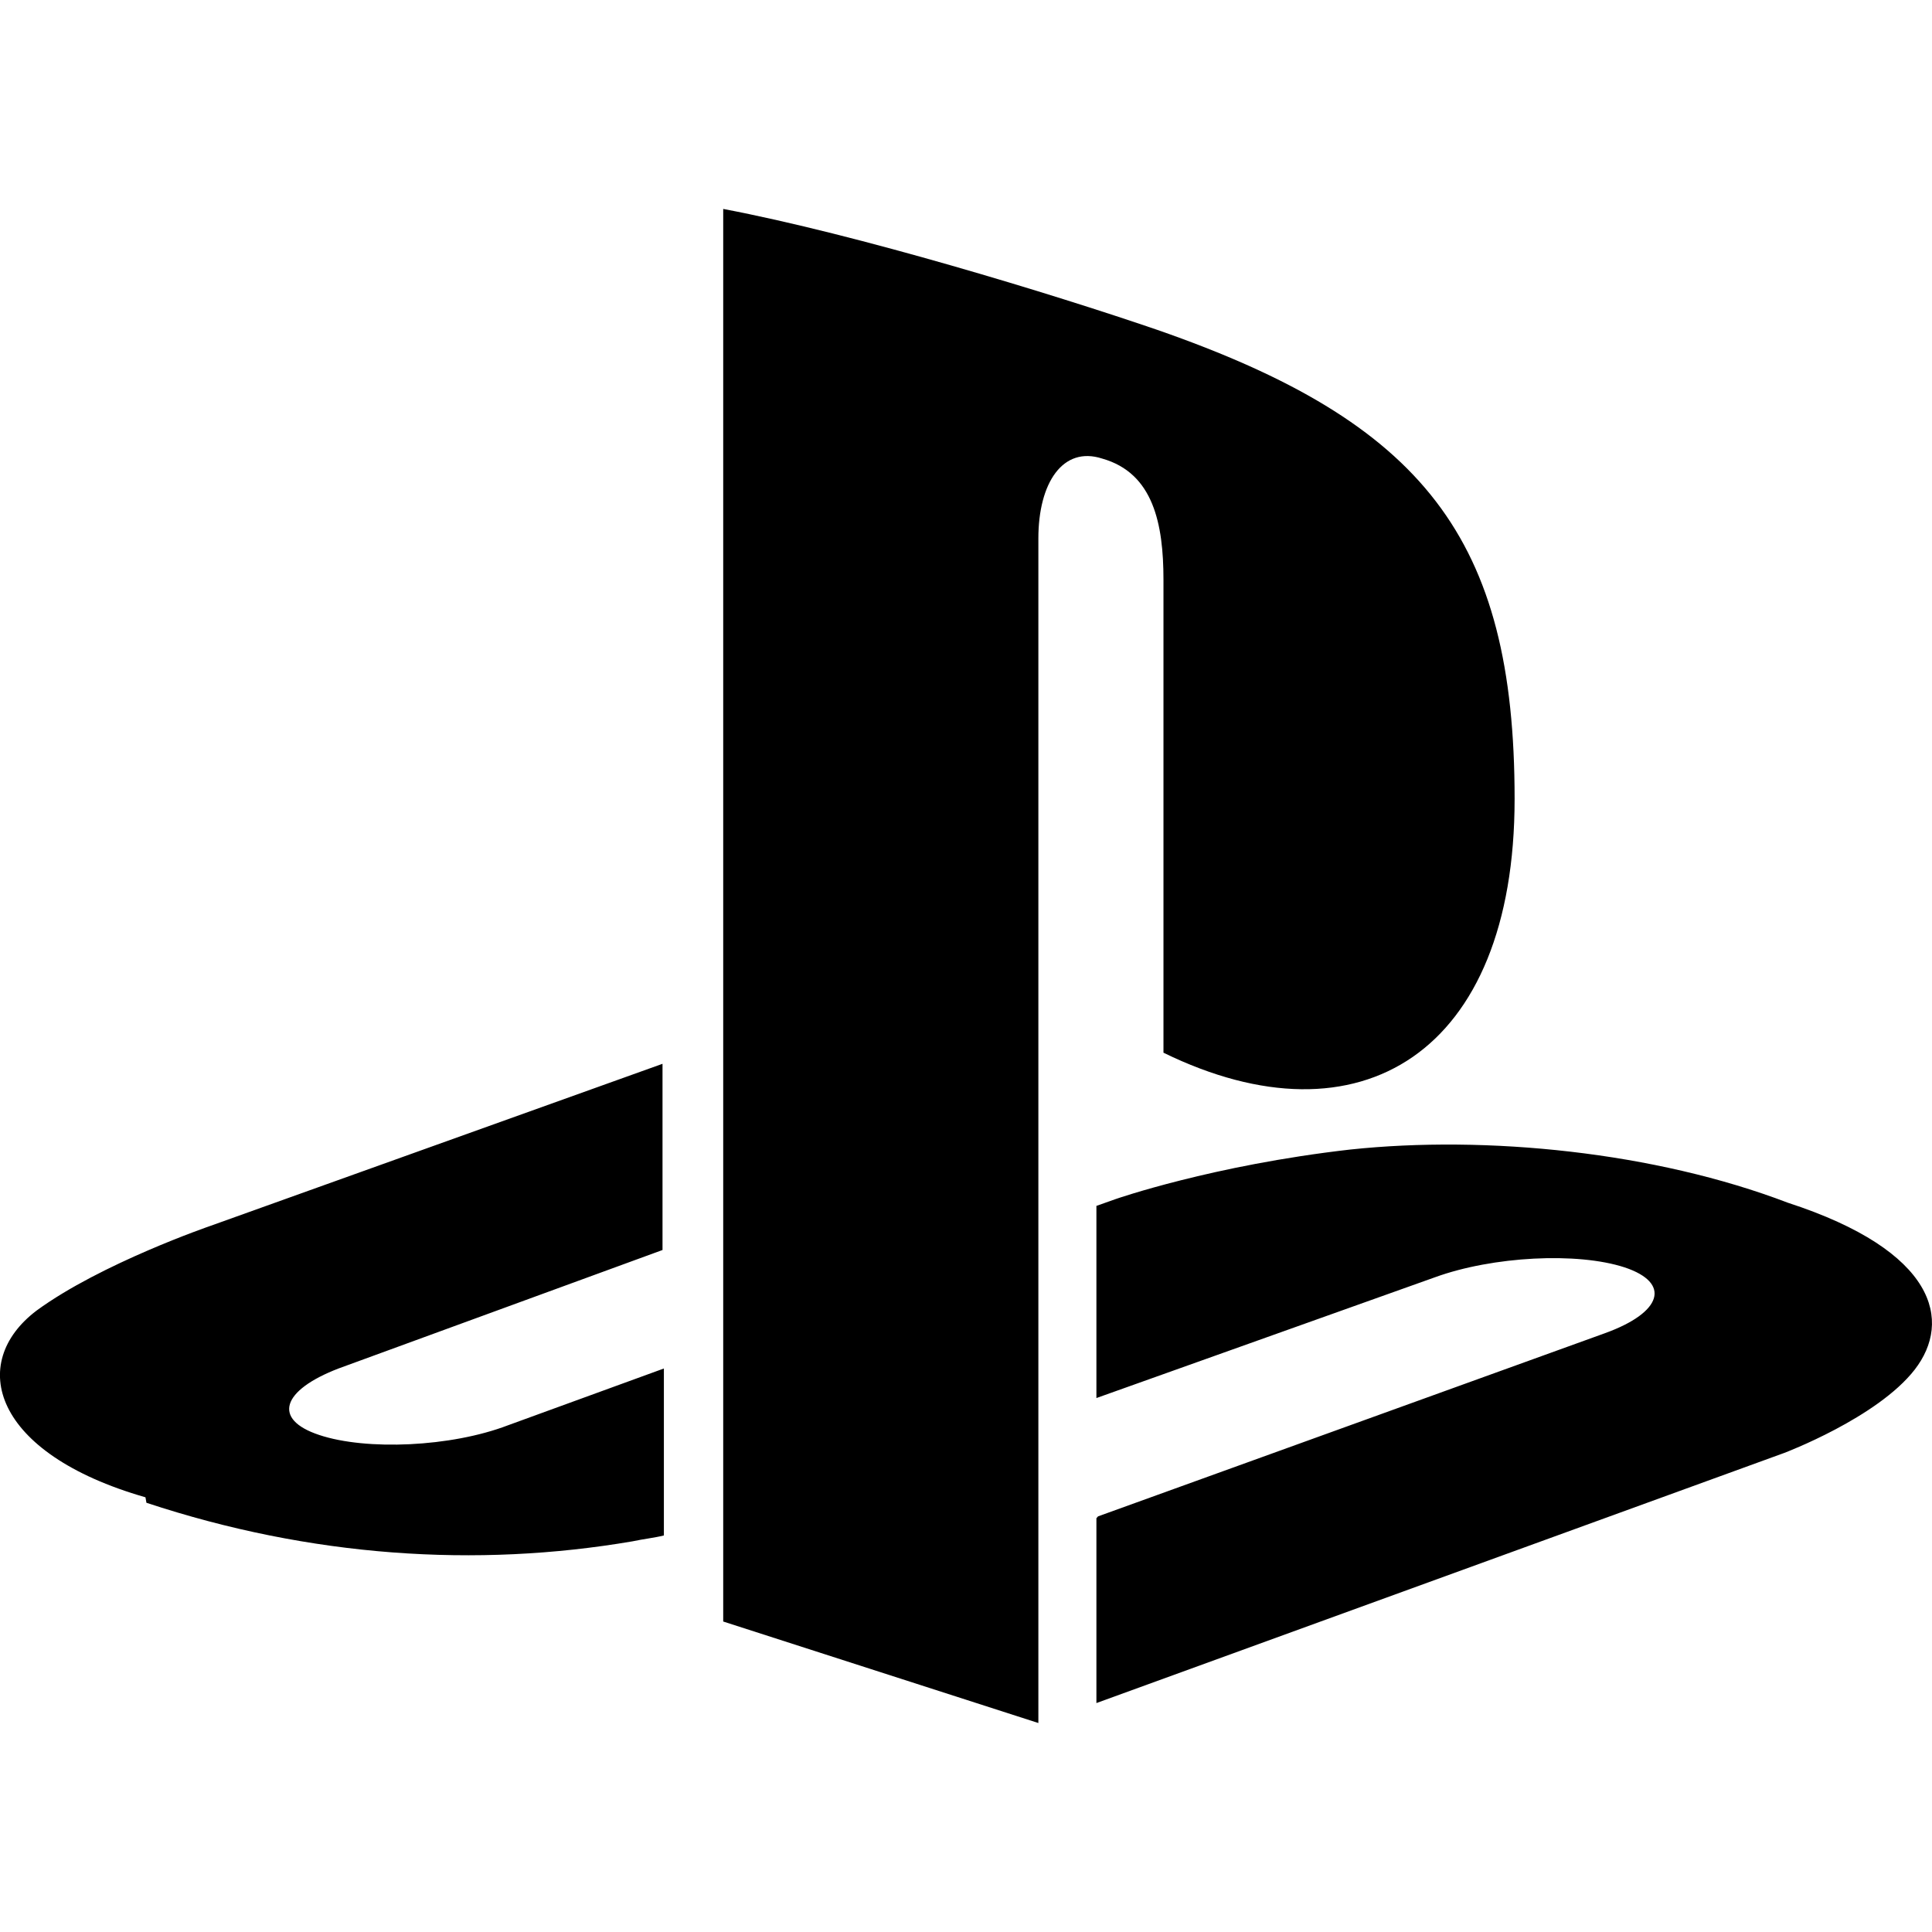
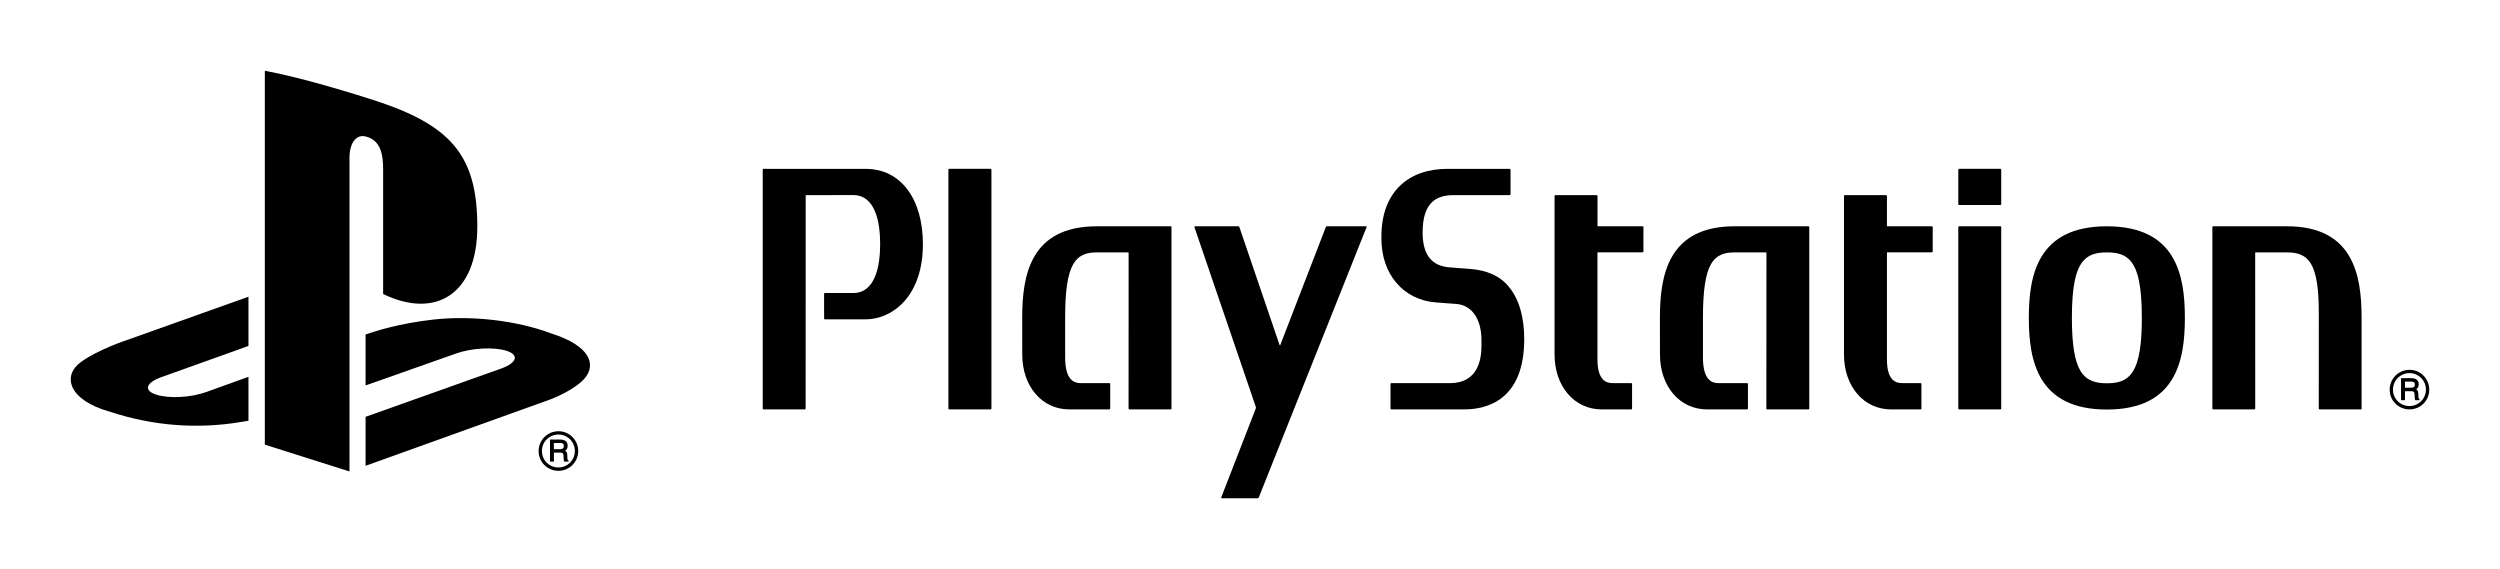
- <svg xmlns="http://www.w3.org/2000/svg" role="img" viewBox="0 0 24 24">
-   <path d="M8.984 2.596v17.547l3.915 1.261V6.688c0-.69.304-1.151.794-.991.636.18.76.814.76 1.505v5.875c2.441 1.193 4.362-.002 4.362-3.152 0-3.237-1.126-4.675-4.438-5.827-1.307-.448-3.728-1.186-5.39-1.502zm4.656 16.241l6.296-2.275c.715-.258.826-.625.246-.818-.586-.192-1.637-.139-2.357.123l-4.205 1.5V14.98l.24-.085s1.201-.42 2.913-.615c1.696-.18 3.785.03 5.437.661 1.848.601 2.04 1.472 1.576 2.072-.465.6-1.622 1.036-1.622 1.036l-8.544 3.107V18.86zM1.807 18.6c-1.9-.545-2.214-1.668-1.352-2.32.801-.586 2.16-1.052 2.16-1.052l5.615-2.013v2.313L4.205 17c-.705.271-.825.632-.239.826.586.195 1.637.15 2.343-.12L8.247 17v2.074c-.12.03-.256.044-.39.073-1.939.331-3.996.196-6.038-.479z" />
+ <svg xmlns="http://www.w3.org/2000/svg" version="1.1" viewBox="-30 -30 1060 241.25">
+   <g id="g10" transform="matrix(1.333333,0,0,-1.333333,1064.684,913.9456)">
+     <g id="g344" transform="matrix(1.413271,0,0,1.413271,-736.799,685.4592)">
+       <path d="m 0,0 v -84.129 l 19.049,-6.035 v 70.541 c 0,3.324 1.482,5.531 3.859,4.772 3.108,-0.862 3.712,-3.924 3.712,-7.211 v -28.173 c 11.857,-5.739 21.192,0.003 21.192,15.145 0,15.473 -5.473,22.366 -21.577,27.908 C 19.883,-5.067 8.111,-1.498 0,0" id="path346" fill="#000" />
+     </g>
+     <g id="g348" transform="matrix(1.413271,0,0,1.413271,-704.7573,575.4149)">
+       <path d="m 0,0 30.594,10.889 c 3.461,1.283 3.99,3.026 1.189,3.942 -2.845,0.933 -7.923,0.666 -11.421,-0.59 L 0,7.058 v 11.461 l 1.166,0.385 c 0,0 5.894,2.088 14.184,2.987 8.274,0.907 18.421,-0.118 26.396,-3.124 C 50.73,15.913 51.737,11.75 49.464,8.853 47.158,5.986 41.567,3.912 41.567,3.912 L 0,-11.02" id="path350" fill="#000" />
+     </g>
+     <g id="g352" transform="matrix(1.413271,0,0,1.413271,-786.125,577.0528)">
+       <path d="m 0,0 c -9.211,2.566 -10.747,7.988 -6.545,11.12 3.876,2.86 10.477,5.013 10.477,5.013 l 27.287,9.729 V 14.789 L 11.601,7.757 C 8.126,6.514 7.605,4.765 10.404,3.85 13.253,2.898 18.309,3.154 21.786,4.437 l 9.433,3.401 V -2.047 C 30.611,-2.149 29.935,-2.252 29.318,-2.357 19.913,-3.918 9.893,-3.277 0,0" id="path354" fill="#000" />
+     </g>
+     <g id="g360" transform="matrix(1.413271,0,0,1.413271,-641.7198,566.141)">
+       <path id="path362" d="m 0,0 c 0,-0.28 -0.067,-0.463 -0.21,-0.555 -0.165,-0.112 -0.381,-0.168 -0.653,-0.168 h -1.368 v 1.396 h 1.448 c 0.205,0 0.358,-0.035 0.481,-0.083 C -0.102,0.492 0,0.295 0,0 m 0.989,-3.201 c -0.069,0.02 -0.117,0.088 -0.157,0.203 -0.018,0.089 -0.031,0.215 -0.035,0.377 l -0.022,0.633 c -0.01,0.293 -0.066,0.521 -0.189,0.657 -0.061,0.107 -0.17,0.175 -0.274,0.249 0.136,0.124 0.261,0.251 0.367,0.39 0.122,0.197 0.193,0.464 0.193,0.749 0,0.581 -0.25,0.994 -0.737,1.223 -0.243,0.103 -0.56,0.17 -0.937,0.17 h -2.31 v -4.969 h 0.881 v 2.023 h 1.343 c 0.25,0 0.418,-0.032 0.541,-0.073 0.166,-0.106 0.256,-0.266 0.267,-0.541 l 0.043,-0.775 C -0.024,-3.083 -0.011,-3.201 0,-3.291 l 0.066,-0.171 0.018,-0.057 h 0.967 v 0.283 m -5.973,2.089 c 0,1.015 0.38,1.946 1.074,2.636 0.711,0.705 1.66,1.085 2.646,1.085 0.987,0 1.912,-0.38 2.606,-1.085 0.7,-0.69 1.078,-1.621 1.078,-2.636 0,-2.034 -1.654,-3.685 -3.684,-3.685 -0.986,0 -1.935,0.376 -2.646,1.072 -0.694,0.702 -1.074,1.623 -1.074,2.613 m 3.72,-4.447 c 1.191,0 2.297,0.47 3.14,1.302 0.833,0.847 1.303,1.953 1.303,3.145 0,1.203 -0.47,2.328 -1.303,3.159 -0.843,0.85 -1.949,1.305 -3.14,1.305 -2.472,0 -4.471,-1.995 -4.471,-4.464 0,-1.192 0.461,-2.298 1.294,-3.145 0.844,-0.832 1.986,-1.302 3.177,-1.302" fill="#000" />
+     </g>
+     <g id="g364" transform="matrix(1.413271,0,0,1.413271,-545.7162,654.257)">
+       <path d="m 0,0 -23.004,0.01 c -0.095,0 -0.171,-0.075 -0.171,-0.162 v -53.802 c 0,-0.086 0.076,-0.167 0.171,-0.167 h 9.323 l 0.164,0.167 0.011,47.962 0.055,0.08 10.675,0.02 c 3.887,0 6.022,-3.917 6.022,-11.015 0,-7.102 -2.135,-11.028 -6.022,-11.028 l -6.425,0.007 c -0.096,0 -0.161,-0.073 -0.161,-0.165 v -5.582 c 0,-0.109 0.065,-0.175 0.161,-0.175 H 0 c 3.246,0 6.425,1.504 8.719,4.089 2.718,3.068 4.149,7.497 4.149,12.805 C 12.868,-6.67 7.844,0 0,0" id="path366" fill="#000" />
+     </g>
+     <g id="g368" transform="matrix(1.413271,0,0,1.413271,-505.9808,654.2712)">
+       <path d="m 0,0 h -9.329 c -0.106,0 -0.182,-0.075 -0.182,-0.162 v -53.802 c 0,-0.087 0.076,-0.167 0.182,-0.167 H 0 l 0.171,0.167 V -0.162 L 0,0" id="path370" fill="#000" />
+     </g>
+     <g id="g372" transform="matrix(1.413271,0,0,1.413271,-448.4803,635.763)">
+       <path d="m 0,0 c 0,0.095 -0.084,0.167 -0.176,0.167 h -16.613 c -14.897,0 -16.801,-10.935 -16.801,-20.545 l 0.011,-8.311 c 0,-7.152 4.448,-12.345 10.563,-12.345 h 9.064 l 0.164,0.166 v 5.576 c 0,0.091 -0.077,0.172 -0.164,0.172 l -6.474,-0.011 c -1.492,0.031 -3.5,0.662 -3.5,5.79 v 8.973 c -0.007,5.963 0.548,9.775 1.786,11.944 1.341,2.394 3.452,2.715 5.351,2.715 h 7.081 l 0.06,-0.084 -0.009,-35.075 c 0,-0.085 0.072,-0.166 0.171,-0.166 h 9.312 c 0.092,0 0.174,0.081 0.174,0.166" id="path374" fill="#000" />
+     </g>
+     <g id="g376" transform="matrix(1.413271,0,0,1.413271,-353.6399,622.4514)">
+       <path d="m 0,0 -4.594,0.35 c -3.445,0.297 -6.007,2.205 -6.007,7.85 0,6.591 2.956,8.394 6.902,8.394 H 9.016 l 0.169,0.164 v 5.595 L 9.016,22.514 H 8.75 L -5.025,22.511 c -8.678,0 -14.849,-5.097 -14.849,-15.255 V 6.814 c 0,-8.015 4.932,-13.8 12.282,-14.362 l 4.572,-0.339 c 3.488,-0.264 5.66,-3.383 5.66,-8.116 v -1.331 c 0,-2.959 -0.74,-8.373 -7.086,-8.373 h -13.211 c -0.089,0 -0.166,-0.077 -0.166,-0.172 v -5.569 l 0.166,-0.167 h 16.402 c 5.054,0 13.517,2.045 13.517,15.801 0,4.984 -1.132,8.912 -3.427,11.751 C 6.879,-1.625 3.981,-0.306 0,0" id="path378" fill="#000" />
+     </g>
+     <g id="g380" transform="matrix(1.413271,0,0,1.413271,-245.6647,635.763)">
+       <path d="m 0,0 c 0,0.095 -0.079,0.167 -0.167,0.167 h -16.65 c -14.865,0 -16.789,-10.935 -16.789,-20.545 l 0.012,-8.311 c 0,-7.152 4.444,-12.345 10.591,-12.345 h 9.039 l 0.168,0.166 v 5.576 c 0,0.091 -0.079,0.172 -0.168,0.172 l -6.478,-0.011 c -1.486,0.031 -3.476,0.662 -3.482,5.79 v 8.973 c 0,5.963 0.561,9.775 1.77,11.944 1.342,2.394 3.467,2.715 5.334,2.715 h 7.113 l 0.07,-0.084 -0.017,-35.075 c 0,-0.085 0.077,-0.166 0.17,-0.166 h 9.325 c 0.092,0 0.159,0.081 0.159,0.166" id="path382" fill="#000" />
+     </g>
+     <g id="g384" transform="matrix(1.413271,0,0,1.413271,-298.6327,635.9976)">
+       <path d="m 0,0 h -10.12 l -0.053,0.062 v 6.78 c 0,0.09 -0.069,0.166 -0.163,0.166 h -9.32 c -0.095,0 -0.178,-0.076 -0.178,-0.166 V -28.86 c 0,-7.151 4.458,-12.341 10.596,-12.341 h 6.675 c 0.096,0 0.17,0.081 0.17,0.167 v 5.57 c 0,0.091 -0.074,0.177 -0.17,0.177 h -4.098 c -1.05,0.016 -3.512,0.069 -3.522,5.338 v 24.035 l 0.057,0.054 c 3.1,-0.016 10.126,0 10.126,0 l 0.164,0.153 v 5.54 C 0.164,-0.073 0.087,0 0,0" id="path386" fill="#000" />
+     </g>
+     <g id="g388" transform="matrix(1.413271,0,0,1.413271,-206.6471,635.9976)">
+       <path d="m 0,0 h -10.063 l -0.068,0.062 v 6.78 l -0.154,0.166 h -9.339 c -0.092,0 -0.172,-0.076 -0.172,-0.166 V -28.86 c 0,-7.151 4.45,-12.341 10.584,-12.341 h 6.673 c 0.1,0 0.165,0.081 0.165,0.167 v 5.57 c 0,0.091 -0.065,0.177 -0.165,0.177 h -4.097 c -1.053,0.016 -3.495,0.069 -3.495,5.338 v 24.035 l 0.056,0.054 C -6.999,-5.876 0,-5.86 0,-5.86 l 0.166,0.153 v 5.54 C 0.166,-0.073 0.082,0 0,0" id="path390" fill="#000" />
+     </g>
+     <g id="g392" transform="matrix(1.413271,0,0,1.413271,-184.8672,635.9976)">
+       <path d="m 0,0 h -9.319 c -0.087,0 -0.17,-0.073 -0.17,-0.167 v -40.867 l 0.17,-0.167 H 0 c 0.102,0 0.172,0.081 0.172,0.167 V -0.167 C 0.172,-0.073 0.102,0 0,0" id="path394" fill="#000" />
+     </g>
+     <g id="g396" transform="matrix(1.413271,0,0,1.413271,-184.8672,654.2712)">
+       <path d="m 0,0 h -9.319 l -0.17,-0.162 v -7.813 c 0,-0.095 0.083,-0.165 0.17,-0.165 H 0 c 0.102,0 0.172,0.07 0.172,0.165 v 7.813 C 0.172,-0.075 0.102,0 0,0" id="path398" fill="#000" />
+     </g>
+     <g id="g400" transform="matrix(1.413271,0,0,1.413271,-93.73815,635.9976)">
+       <path d="m 0,0 h -16.633 c -0.087,0 -0.164,-0.073 -0.164,-0.167 l -0.005,-40.867 0.156,-0.167 h 9.336 l 0.158,0.167 -0.013,35.085 0.065,0.068 7.092,0.005 c 1.918,0 4.022,-0.309 5.368,-2.527 1.231,-2.004 1.789,-5.527 1.789,-11.056 0.008,-0.239 -0.007,-21.575 -0.007,-21.575 0,-0.086 0.074,-0.167 0.166,-0.167 h 9.296 c 0.101,0 0.175,0.081 0.175,0.167 v 20.495 C 16.779,-10.934 14.86,0 0,0" id="path402" fill="#000" />
+     </g>
+     <g id="g404" transform="matrix(1.413271,0,0,1.413271,-142.6809,589.9518)">
+       <path d="m 0,0 c -1.467,-2.416 -3.796,-2.739 -5.909,-2.739 -2.092,0 -4.428,0.323 -5.911,2.739 -1.337,2.174 -1.956,5.983 -1.956,11.989 v 0.048 c 0,7.088 0.872,11.115 2.823,13.033 1.167,1.164 2.68,1.636 5.044,1.636 2.398,0 3.896,-0.472 5.062,-1.636 C 1.087,23.152 1.961,19.108 1.961,11.989 1.961,5.975 1.34,2.163 0,0 m -5.909,32.581 c -15.568,0 -17.558,-10.986 -17.558,-20.592 0,-9.617 1.99,-20.639 17.558,-20.639 15.569,0 17.554,11.022 17.554,20.639 0,9.606 -1.985,20.592 -17.554,20.592" id="path406" fill="#000" />
+     </g>
+     <g id="g408" transform="matrix(1.413271,0,0,1.413271,-441.0466,635.9976)">
+       <path d="M 0,0 -0.108,-0.162 13.72,-40.655 c 0.023,-0.091 0.023,-0.231 -0.006,-0.32 L 5.928,-61.024 c -0.033,-0.095 0.01,-0.165 0.102,-0.165 h 8.108 c 0.1,0 0.205,0.07 0.238,0.165 L 38.65,-0.162 C 38.684,-0.065 38.641,0 38.546,0 H 29.7 C 29.604,0 29.503,-0.073 29.473,-0.162 L 19.196,-26.771 H 19.081 L 10.008,-0.162 C 9.987,-0.065 9.883,0 9.79,0" id="path410" fill="#000" />
+     </g>
+     <g id="g416" transform="matrix(1.413271,0,0,1.413271,-53.08385,585.6611)">
+       <path id="path418" d="m 0,0 c 0,-0.27 -0.075,-0.446 -0.218,-0.551 -0.159,-0.114 -0.377,-0.162 -0.644,-0.162 h -1.367 v 1.391 h 1.444 c 0.206,0 0.362,-0.032 0.478,-0.086 C -0.11,0.495 0,0.301 0,0 M 0.982,-3.199 C 0.918,-3.174 0.867,-3.106 0.826,-2.993 0.813,-2.909 0.8,-2.771 0.797,-2.616 l -0.022,0.625 c -0.013,0.306 -0.067,0.535 -0.196,0.66 -0.061,0.11 -0.167,0.185 -0.267,0.262 0.129,0.12 0.258,0.243 0.363,0.385 0.125,0.197 0.192,0.453 0.192,0.738 0,0.592 -0.249,1.002 -0.733,1.229 -0.252,0.102 -0.557,0.17 -0.939,0.17 h -2.304 v -4.967 h 0.88 v 2.026 h 1.339 c 0.247,0 0.424,-0.035 0.536,-0.075 0.166,-0.106 0.257,-0.269 0.272,-0.541 l 0.044,-0.779 C -0.027,-3.075 -0.016,-3.199 0,-3.277 l 0.059,-0.177 0.019,-0.06 h 0.968 v 0.288 m -5.971,2.084 c 0,1.018 0.38,1.942 1.08,2.642 0.71,0.697 1.656,1.079 2.635,1.079 0.99,0 1.913,-0.382 2.608,-1.079 0.703,-0.7 1.085,-1.624 1.085,-2.642 0,-2.034 -1.66,-3.686 -3.693,-3.686 -0.979,0 -1.925,0.377 -2.635,1.073 -0.7,0.697 -1.08,1.625 -1.08,2.613 m 3.715,-4.442 c 1.195,0 2.306,0.47 3.151,1.296 0.825,0.843 1.293,1.959 1.293,3.146 0,1.203 -0.468,2.33 -1.293,3.161 -0.845,0.845 -1.956,1.303 -3.151,1.303 -2.459,0 -4.46,-1.992 -4.46,-4.464 0,-1.187 0.457,-2.303 1.293,-3.146 0.843,-0.826 1.981,-1.296 3.167,-1.296" fill="#000" />
+     </g>
+   </g>
</svg>
